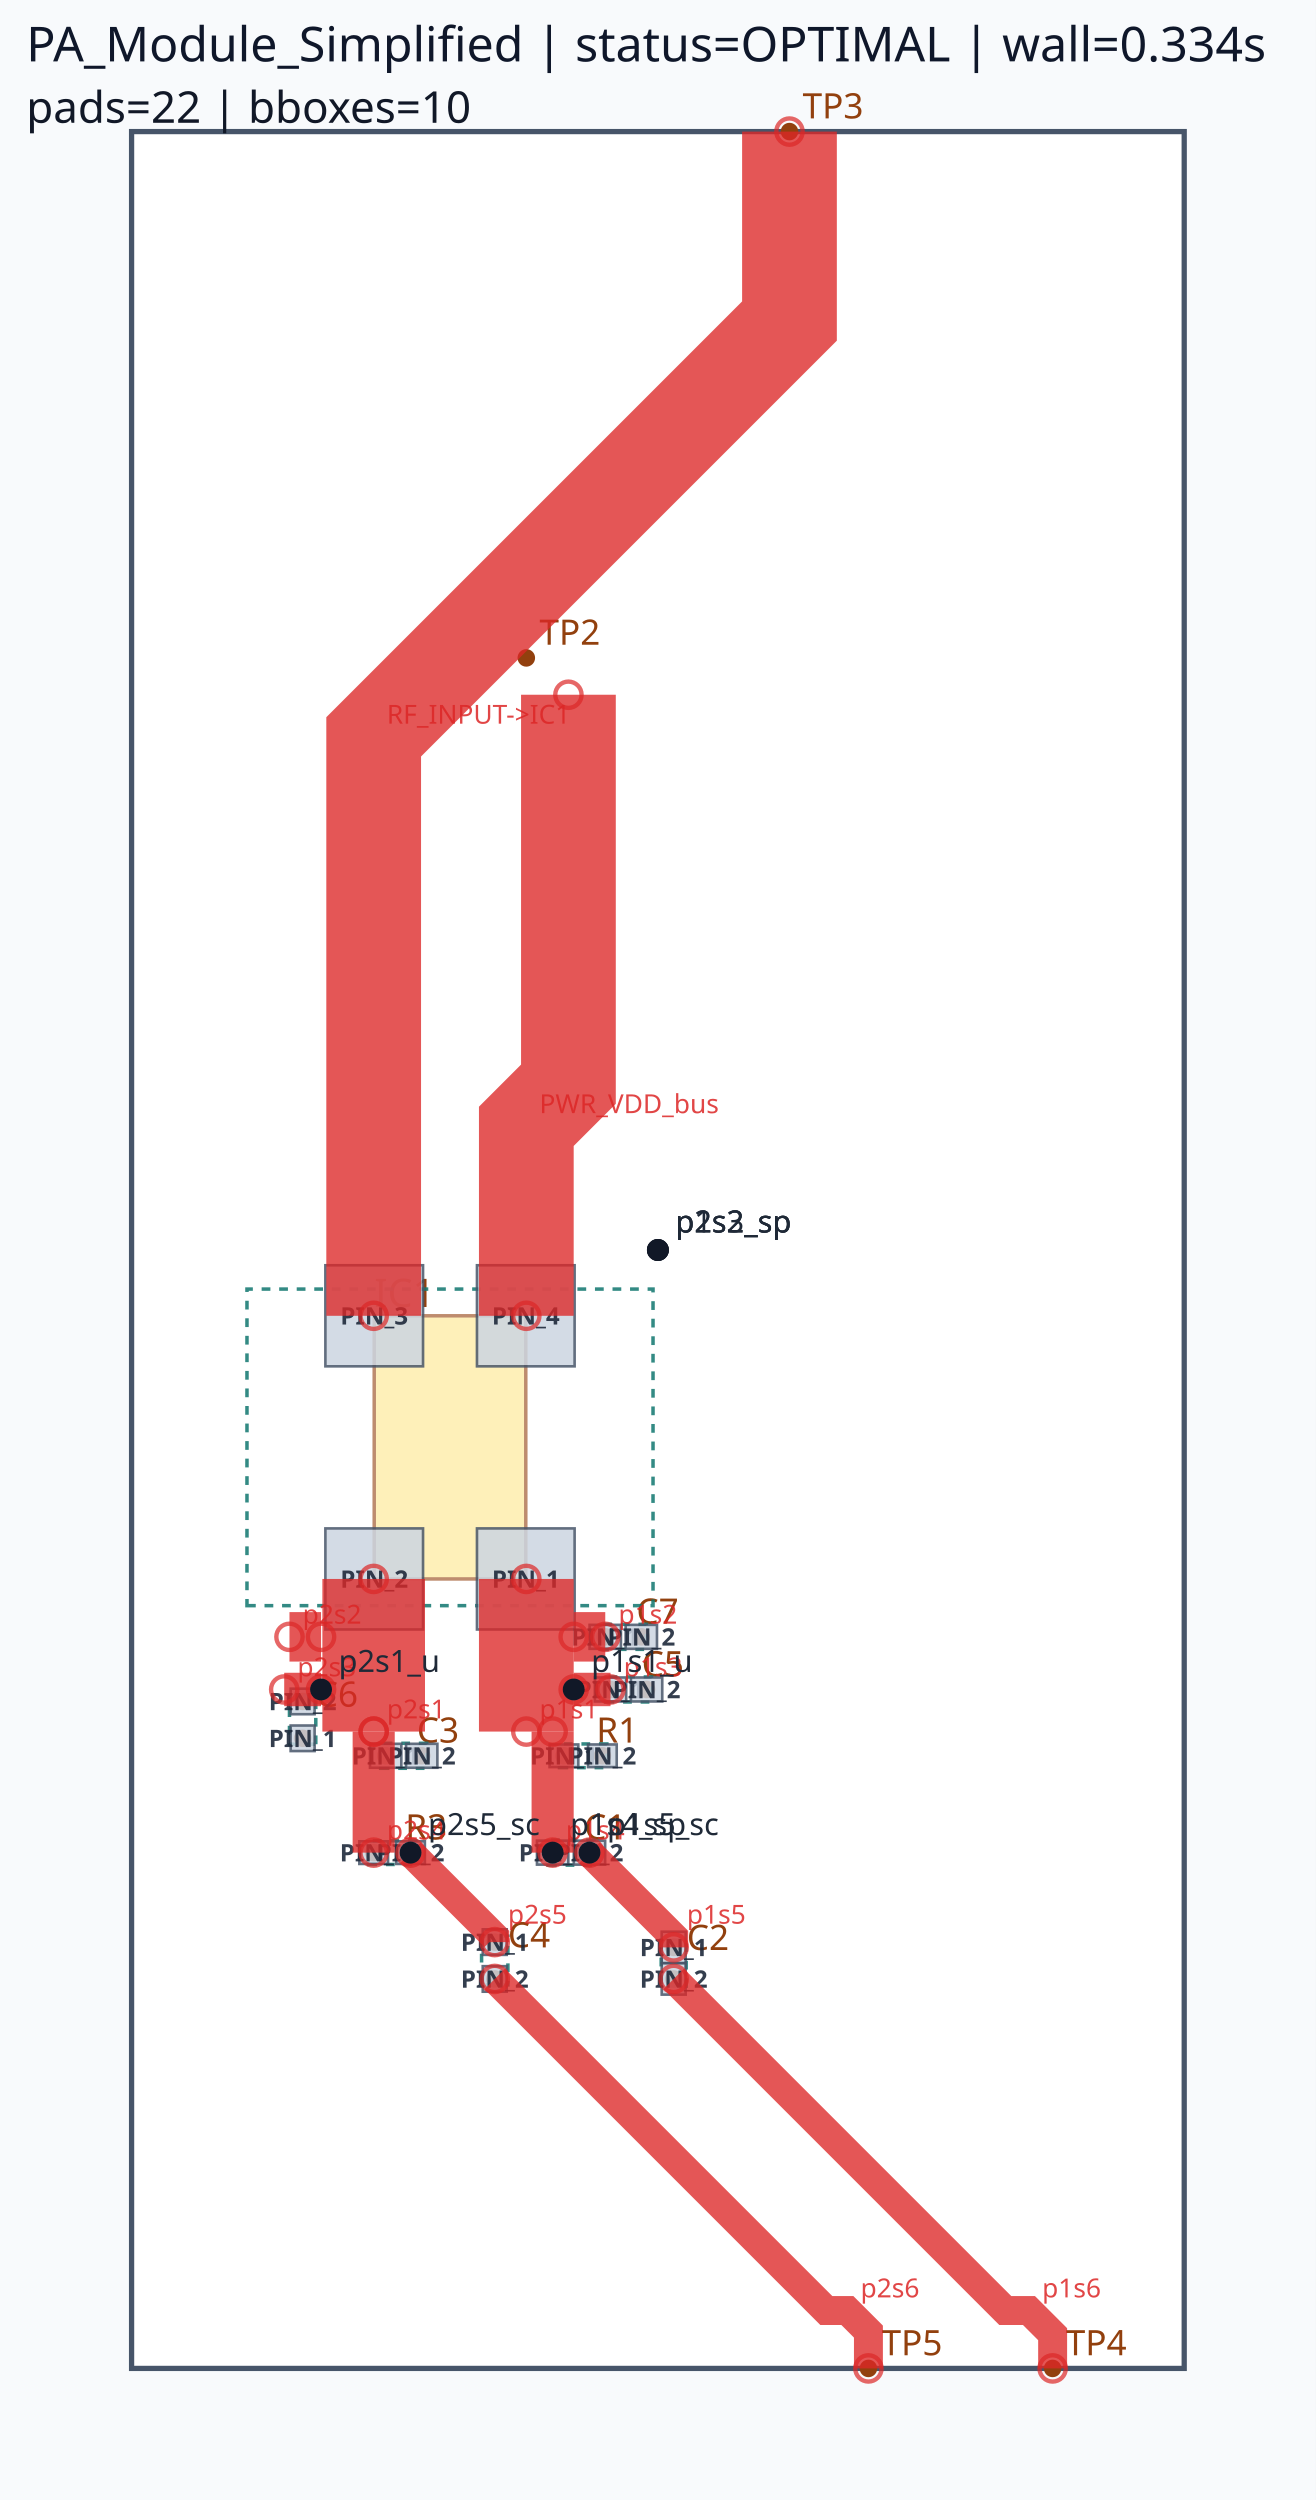
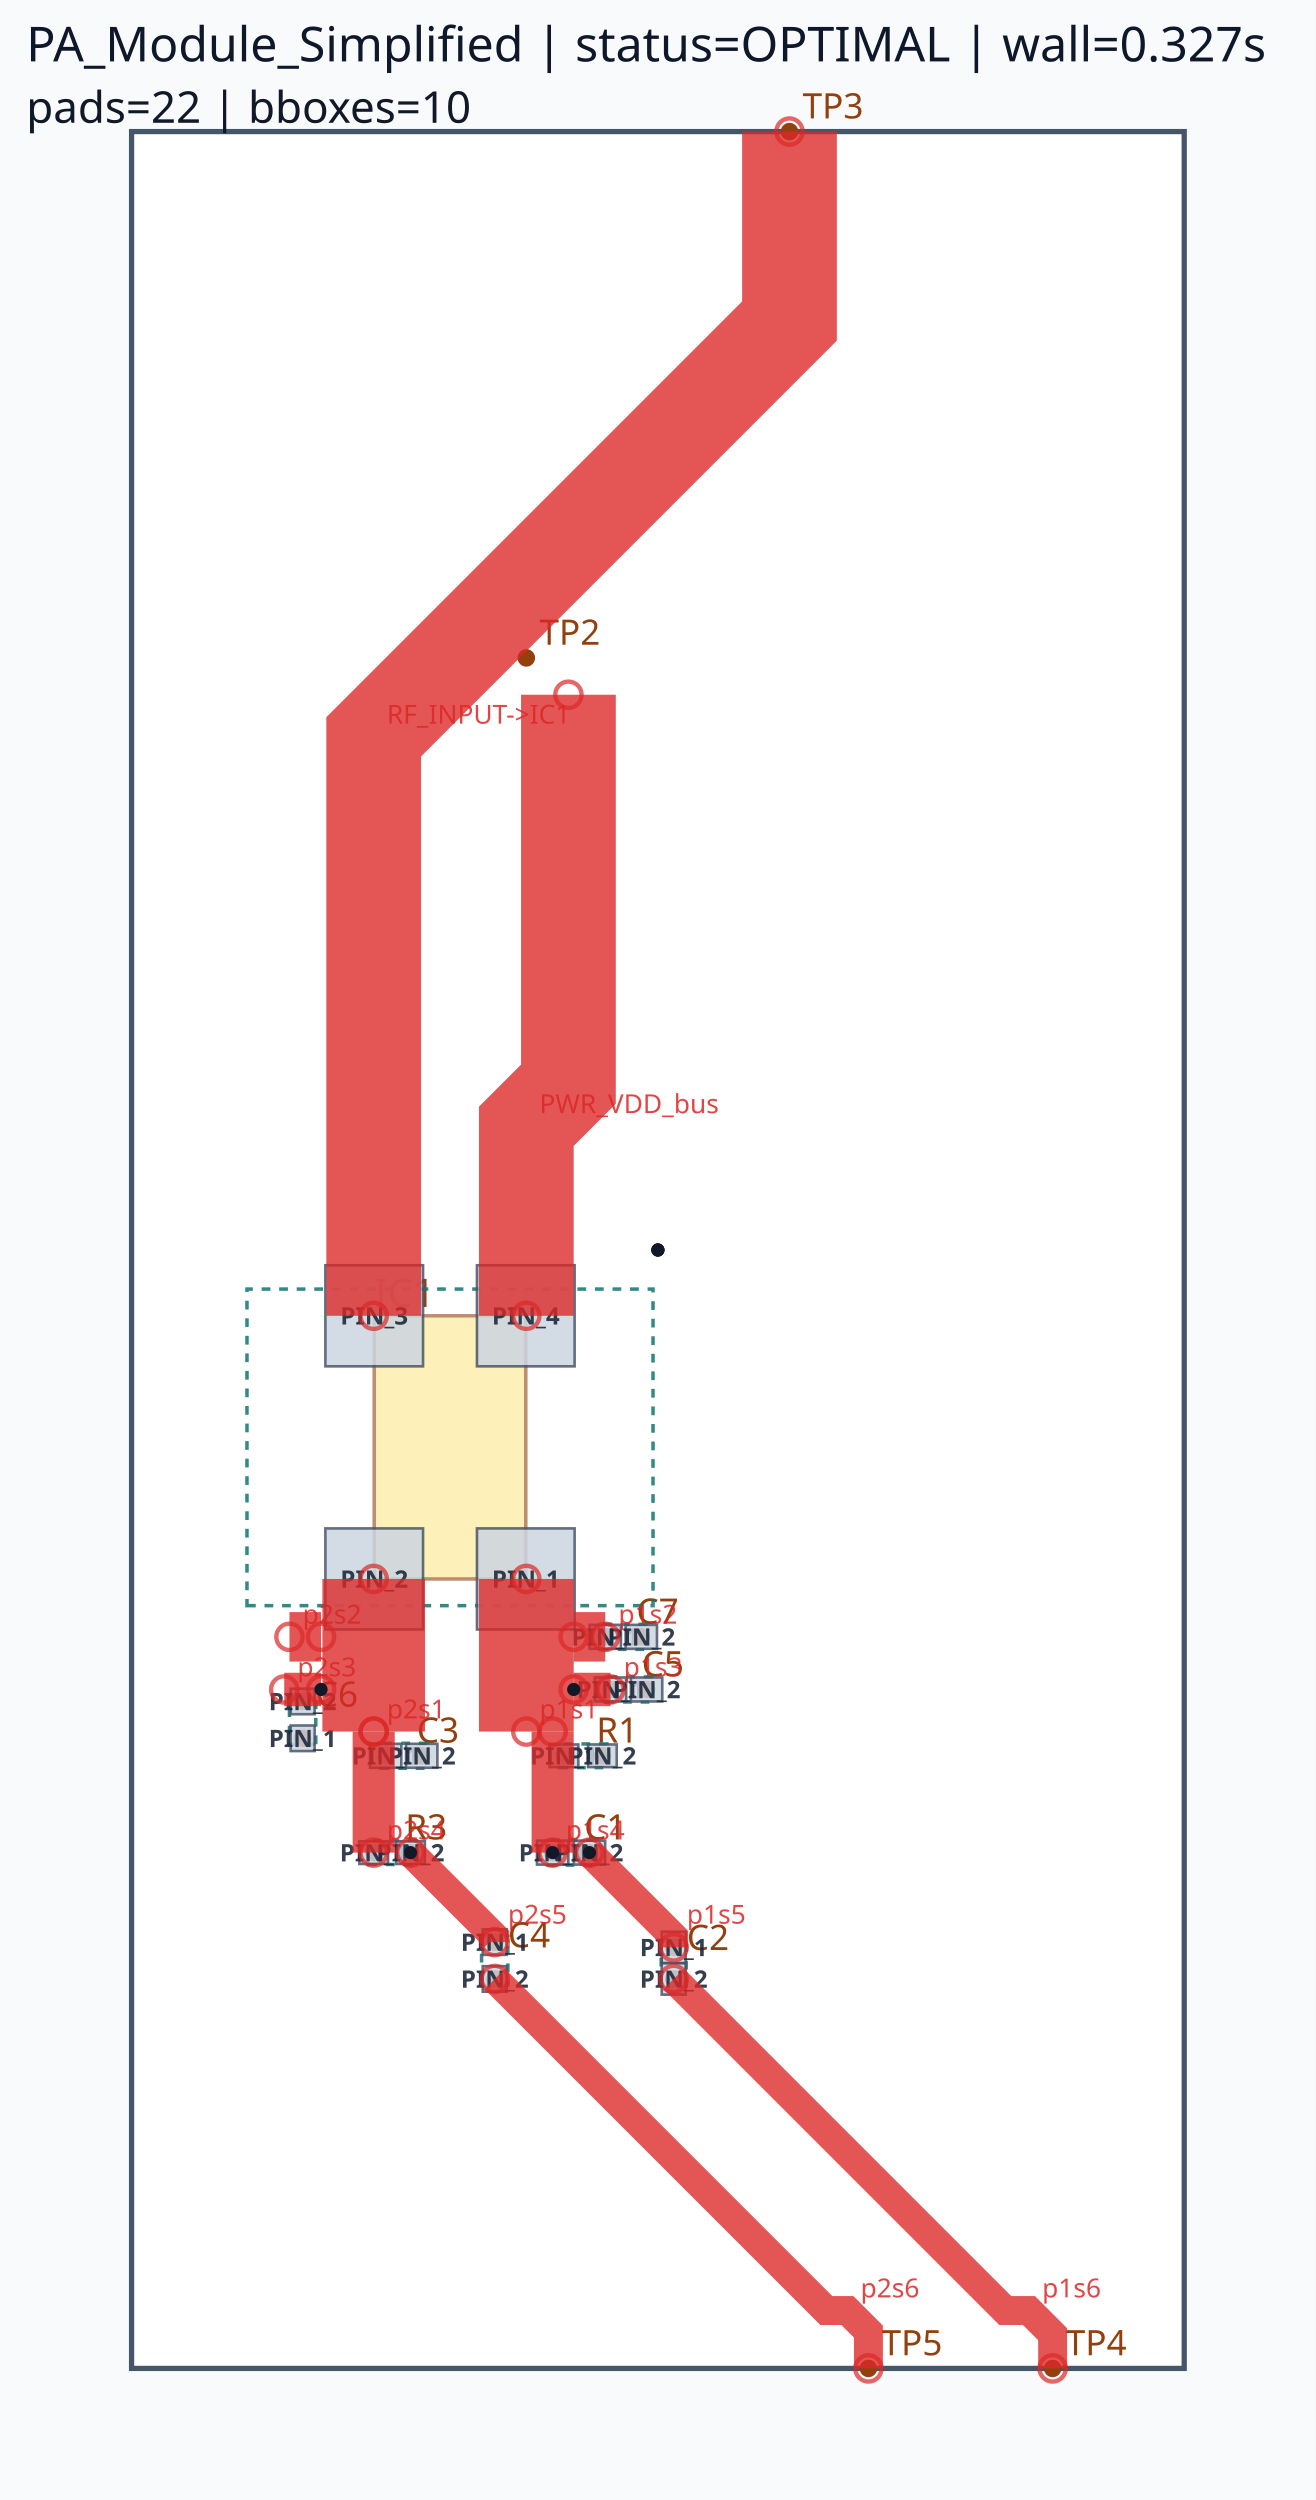
<svg xmlns="http://www.w3.org/2000/svg" viewBox="0 0 300.0 570.0" width="300.0" height="570.0">
  <rect x="0" y="0" width="100%" height="100%" fill="#f8fafc" />
  <rect x="30.00" y="30.00" width="240.00" height="510.00" fill="#ffffff" stroke="#475569" stroke-width="1.2" />
  <rect x="85.32" y="300.00" width="34.56" height="60.00" fill="#fde68a" stroke="#92400e" stroke-width="0.8" opacity="0.6" />
  <text x="85.32" y="298.00" font-family="sans-serif" font-size="9" fill="#92400e">IC1</text>
  <circle cx="120.00" cy="150.00" r="2" fill="#92400e" />
  <text x="123.00" y="147.00" font-family="sans-serif" font-size="8" fill="#92400e">TP2</text>
  <circle cx="180.00" cy="30.00" r="2" fill="#92400e" />
  <text x="183.00" y="27.00" font-family="sans-serif" font-size="8" fill="#92400e">TP3</text>
  <circle cx="240.00" cy="540.00" r="2" fill="#92400e" />
  <text x="243.00" y="537.00" font-family="sans-serif" font-size="8" fill="#92400e">TP4</text>
  <circle cx="198.00" cy="540.00" r="2" fill="#92400e" />
  <text x="201.00" y="537.00" font-family="sans-serif" font-size="8" fill="#92400e">TP5</text>
  <circle cx="126.00" cy="422.40" r="2" fill="#92400e" />
  <circle cx="134.40" cy="422.40" r="2" fill="#92400e" />
  <text x="133.20" y="419.40" font-family="sans-serif" font-size="8" fill="#92400e">C1</text>
  <circle cx="153.60" cy="444.00" r="2" fill="#92400e" />
  <circle cx="153.60" cy="451.20" r="2" fill="#92400e" />
  <text x="156.60" y="444.60" font-family="sans-serif" font-size="8" fill="#92400e">C2</text>
  <circle cx="112.80" cy="442.80" r="2" fill="#92400e" />
  <circle cx="112.80" cy="451.20" r="2" fill="#92400e" />
  <text x="115.80" y="444.00" font-family="sans-serif" font-size="8" fill="#92400e">C4</text>
  <circle cx="128.58" cy="400.32" r="2" fill="#92400e" />
  <circle cx="137.34" cy="400.32" r="2" fill="#92400e" />
  <text x="135.96" y="397.32" font-family="sans-serif" font-size="8" fill="#92400e">R1</text>
  <circle cx="85.20" cy="422.40" r="2" fill="#92400e" />
  <circle cx="93.60" cy="422.40" r="2" fill="#92400e" />
  <text x="92.40" y="419.40" font-family="sans-serif" font-size="8" fill="#92400e">R3</text>
  <circle cx="87.93" cy="400.32" r="2" fill="#92400e" />
  <circle cx="96.15" cy="400.32" r="2" fill="#92400e" />
  <text x="95.04" y="397.32" font-family="sans-serif" font-size="8" fill="#92400e">C3</text>
  <circle cx="139.20" cy="385.20" r="2" fill="#92400e" />
  <circle cx="147.42" cy="385.20" r="2" fill="#92400e" />
  <text x="146.31" y="382.20" font-family="sans-serif" font-size="8" fill="#92400e">C5</text>
  <circle cx="69.00" cy="396.33" r="2" fill="#92400e" />
  <circle cx="69.00" cy="387.93" r="2" fill="#92400e" />
  <text x="72.00" y="389.13" font-family="sans-serif" font-size="8" fill="#92400e">C6</text>
  <circle cx="138.00" cy="373.20" r="2" fill="#92400e" />
  <circle cx="146.22" cy="373.20" r="2" fill="#92400e" />
  <text x="145.11" y="370.20" font-family="sans-serif" font-size="8" fill="#92400e">C7</text>
  <path d="M 56.31,366.09 L 148.89,366.09 L 148.89,293.91 L 56.31,293.91 Z" class="component-bbox" fill="none" stroke="#0f766e" stroke-width="0.8" stroke-dasharray="2 2" opacity="0.85" />
  <path d="M 124.95,425.25 L 135.45,425.25 L 135.45,419.55 L 124.95,419.55 Z" class="component-bbox" fill="none" stroke="#0f766e" stroke-width="0.8" stroke-dasharray="2 2" opacity="0.85" />
  <path d="M 150.75,442.35 L 150.75,452.85 L 156.45,452.85 L 156.45,442.35 Z" class="component-bbox" fill="none" stroke="#0f766e" stroke-width="0.8" stroke-dasharray="2 2" opacity="0.85" />
  <path d="M 109.80,441.45 L 109.80,452.55 L 115.80,452.55 L 115.80,441.45 Z" class="component-bbox" fill="none" stroke="#0f766e" stroke-width="0.8" stroke-dasharray="2 2" opacity="0.85" />
  <path d="M 127.56,403.02 L 138.36,403.02 L 138.36,397.62 L 127.56,397.62 Z" class="component-bbox" fill="none" stroke="#0f766e" stroke-width="0.8" stroke-dasharray="2 2" opacity="0.85" />
  <path d="M 84.00,425.10 L 94.80,425.10 L 94.80,419.70 L 84.00,419.70 Z" class="component-bbox" fill="none" stroke="#0f766e" stroke-width="0.8" stroke-dasharray="2 2" opacity="0.85" />
  <path d="M 86.79,403.17 L 97.29,403.17 L 97.29,397.47 L 86.79,397.47 Z" class="component-bbox" fill="none" stroke="#0f766e" stroke-width="0.8" stroke-dasharray="2 2" opacity="0.85" />
  <path d="M 138.06,388.05 L 148.56,388.05 L 148.56,382.35 L 138.06,382.35 Z" class="component-bbox" fill="none" stroke="#0f766e" stroke-width="0.8" stroke-dasharray="2 2" opacity="0.85" />
  <path d="M 72.00,397.68 L 72.00,386.58 L 66.00,386.58 L 66.00,397.68 Z" class="component-bbox" fill="none" stroke="#0f766e" stroke-width="0.8" stroke-dasharray="2 2" opacity="0.85" />
  <path d="M 136.86,376.05 L 147.36,376.05 L 147.36,370.35 L 136.86,370.35 Z" class="component-bbox" fill="none" stroke="#0f766e" stroke-width="0.8" stroke-dasharray="2 2" opacity="0.85" />
  <polygon points="108.75,348.48 108.75,371.52 131.01,371.52 131.01,348.48" fill="#cbd5e1" stroke="#475569" stroke-width="0.6" opacity="0.85" />
  <text x="119.88" y="362.00" font-family="sans-serif" font-size="5.5" text-anchor="middle" font-weight="bold" fill="#1e293b" opacity="0.9">PIN_1</text>
  <polygon points="74.19,348.48 74.19,371.52 96.45,371.52 96.45,348.48" fill="#cbd5e1" stroke="#475569" stroke-width="0.6" opacity="0.85" />
  <text x="85.32" y="362.00" font-family="sans-serif" font-size="5.5" text-anchor="middle" font-weight="bold" fill="#1e293b" opacity="0.9">PIN_2</text>
  <polygon points="96.45,311.52 96.45,288.48 74.19,288.48 74.19,311.52" fill="#cbd5e1" stroke="#475569" stroke-width="0.6" opacity="0.85" />
  <text x="85.32" y="302.00" font-family="sans-serif" font-size="5.5" text-anchor="middle" font-weight="bold" fill="#1e293b" opacity="0.9">PIN_3</text>
  <polygon points="131.01,311.52 131.01,288.48 108.75,288.48 108.75,311.52" fill="#cbd5e1" stroke="#475569" stroke-width="0.6" opacity="0.85" />
  <text x="119.88" y="302.00" font-family="sans-serif" font-size="5.5" text-anchor="middle" font-weight="bold" fill="#1e293b" opacity="0.9">PIN_4</text>
  <polygon points="122.43,425.13 129.57,425.13 129.57,419.67 122.43,419.67" fill="#cbd5e1" stroke="#475569" stroke-width="0.6" opacity="0.85" />
  <text x="126.00" y="424.40" font-family="sans-serif" font-size="5.5" text-anchor="middle" font-weight="bold" fill="#1e293b" opacity="0.9">PIN_1</text>
  <polygon points="130.83,425.13 137.97,425.13 137.97,419.67 130.83,419.67" fill="#cbd5e1" stroke="#475569" stroke-width="0.6" opacity="0.85" />
  <text x="134.40" y="424.40" font-family="sans-serif" font-size="5.5" text-anchor="middle" font-weight="bold" fill="#1e293b" opacity="0.9">PIN_2</text>
  <polygon points="150.87,440.43 150.87,447.57 156.33,447.57 156.33,440.43" fill="#cbd5e1" stroke="#475569" stroke-width="0.6" opacity="0.85" />
  <text x="153.60" y="446.00" font-family="sans-serif" font-size="5.5" text-anchor="middle" font-weight="bold" fill="#1e293b" opacity="0.9">PIN_1</text>
  <polygon points="150.87,447.63 150.87,454.77 156.33,454.77 156.33,447.63" fill="#cbd5e1" stroke="#475569" stroke-width="0.6" opacity="0.85" />
  <text x="153.60" y="453.20" font-family="sans-serif" font-size="5.5" text-anchor="middle" font-weight="bold" fill="#1e293b" opacity="0.9">PIN_2</text>
  <polygon points="115.53,445.71 115.53,439.89 110.07,439.89 110.07,445.71" fill="#cbd5e1" stroke="#475569" stroke-width="0.6" opacity="0.85" />
  <text x="112.80" y="444.80" font-family="sans-serif" font-size="5.5" text-anchor="middle" font-weight="bold" fill="#1e293b" opacity="0.9">PIN_1</text>
  <polygon points="110.07,448.29 110.07,454.11 115.53,454.11 115.53,448.29" fill="#cbd5e1" stroke="#475569" stroke-width="0.6" opacity="0.85" />
  <text x="112.80" y="453.20" font-family="sans-serif" font-size="5.5" text-anchor="middle" font-weight="bold" fill="#1e293b" opacity="0.9">PIN_2</text>
  <polygon points="125.31,402.90 131.85,402.90 131.85,397.74 125.31,397.74" fill="#cbd5e1" stroke="#475569" stroke-width="0.6" opacity="0.85" />
  <text x="128.58" y="402.32" font-family="sans-serif" font-size="5.5" text-anchor="middle" font-weight="bold" fill="#1e293b" opacity="0.9">PIN_1</text>
  <polygon points="134.07,402.90 140.61,402.90 140.61,397.74 134.07,397.74" fill="#cbd5e1" stroke="#475569" stroke-width="0.6" opacity="0.85" />
  <text x="137.34" y="402.32" font-family="sans-serif" font-size="5.5" text-anchor="middle" font-weight="bold" fill="#1e293b" opacity="0.9">PIN_2</text>
  <polygon points="81.93,424.98 88.47,424.98 88.47,419.82 81.93,419.82" fill="#cbd5e1" stroke="#475569" stroke-width="0.6" opacity="0.85" />
  <text x="85.20" y="424.40" font-family="sans-serif" font-size="5.5" text-anchor="middle" font-weight="bold" fill="#1e293b" opacity="0.9">PIN_1</text>
  <polygon points="90.33,424.98 96.87,424.98 96.87,419.82 90.33,419.82" fill="#cbd5e1" stroke="#475569" stroke-width="0.6" opacity="0.85" />
  <text x="93.60" y="424.40" font-family="sans-serif" font-size="5.5" text-anchor="middle" font-weight="bold" fill="#1e293b" opacity="0.9">PIN_2</text>
  <polygon points="84.36,403.05 91.50,403.05 91.50,397.59 84.36,397.59" fill="#cbd5e1" stroke="#475569" stroke-width="0.6" opacity="0.85" />
  <text x="87.93" y="402.32" font-family="sans-serif" font-size="5.5" text-anchor="middle" font-weight="bold" fill="#1e293b" opacity="0.9">PIN_1</text>
  <polygon points="92.58,403.05 99.72,403.05 99.72,397.59 92.58,397.59" fill="#cbd5e1" stroke="#475569" stroke-width="0.6" opacity="0.85" />
  <text x="96.15" y="402.32" font-family="sans-serif" font-size="5.5" text-anchor="middle" font-weight="bold" fill="#1e293b" opacity="0.9">PIN_2</text>
  <polygon points="135.63,387.93 142.77,387.93 142.77,382.47 135.63,382.47" fill="#cbd5e1" stroke="#475569" stroke-width="0.6" opacity="0.85" />
  <text x="139.20" y="387.20" font-family="sans-serif" font-size="5.5" text-anchor="middle" font-weight="bold" fill="#1e293b" opacity="0.9">PIN_1</text>
  <polygon points="143.85,387.93 150.99,387.93 150.99,382.47 143.85,382.47" fill="#cbd5e1" stroke="#475569" stroke-width="0.6" opacity="0.85" />
  <text x="147.42" y="387.20" font-family="sans-serif" font-size="5.5" text-anchor="middle" font-weight="bold" fill="#1e293b" opacity="0.9">PIN_2</text>
  <polygon points="66.27,393.42 66.27,399.24 71.73,399.24 71.73,393.42" fill="#cbd5e1" stroke="#475569" stroke-width="0.6" opacity="0.85" />
  <text x="69.00" y="398.33" font-family="sans-serif" font-size="5.5" text-anchor="middle" font-weight="bold" fill="#1e293b" opacity="0.9">PIN_1</text>
  <polygon points="71.73,390.84 71.73,385.02 66.27,385.02 66.27,390.84" fill="#cbd5e1" stroke="#475569" stroke-width="0.6" opacity="0.85" />
  <text x="69.00" y="389.93" font-family="sans-serif" font-size="5.5" text-anchor="middle" font-weight="bold" fill="#1e293b" opacity="0.9">PIN_2</text>
  <polygon points="134.43,375.93 141.57,375.93 141.57,370.47 134.43,370.47" fill="#cbd5e1" stroke="#475569" stroke-width="0.6" opacity="0.85" />
  <text x="138.00" y="375.20" font-family="sans-serif" font-size="5.5" text-anchor="middle" font-weight="bold" fill="#1e293b" opacity="0.9">PIN_1</text>
  <polygon points="142.65,375.93 149.79,375.93 149.79,370.47 142.65,370.47" fill="#cbd5e1" stroke="#475569" stroke-width="0.6" opacity="0.85" />
  <text x="146.22" y="375.20" font-family="sans-serif" font-size="5.5" text-anchor="middle" font-weight="bold" fill="#1e293b" opacity="0.9">PIN_2</text>
  <polyline points="85.20,360.00 85.20,394.80" fill="none" stroke="#dc2626" stroke-width="23.40" stroke-linecap="butt" stroke-linejoin="miter" opacity="0.78" />
  <circle cx="85.20" cy="360.00" r="3" fill="none" stroke="#dc2626" stroke-width="1.0" opacity="0.7" />
  <circle cx="85.20" cy="394.80" r="3" fill="none" stroke="#dc2626" stroke-width="1.0" opacity="0.7" />
  <text x="88.20" y="391.80" font-family="sans-serif" font-size="6" fill="#dc2626" opacity="0.85">p2s1</text>
  <polyline points="120.00,360.00 120.00,394.80" fill="none" stroke="#dc2626" stroke-width="21.60" stroke-linecap="butt" stroke-linejoin="miter" opacity="0.78" />
  <circle cx="120.00" cy="360.00" r="3" fill="none" stroke="#dc2626" stroke-width="1.0" opacity="0.7" />
  <circle cx="120.00" cy="394.80" r="3" fill="none" stroke="#dc2626" stroke-width="1.0" opacity="0.7" />
  <text x="123.00" y="391.80" font-family="sans-serif" font-size="6" fill="#dc2626" opacity="0.85">p1s1</text>
  <polyline points="126.00,394.80 126.00,422.40" fill="none" stroke="#dc2626" stroke-width="9.60" stroke-linecap="butt" stroke-linejoin="miter" opacity="0.78" />
  <circle cx="126.00" cy="394.80" r="3" fill="none" stroke="#dc2626" stroke-width="1.0" opacity="0.7" />
  <circle cx="126.00" cy="422.40" r="3" fill="none" stroke="#dc2626" stroke-width="1.0" opacity="0.7" />
  <text x="129.00" y="419.40" font-family="sans-serif" font-size="6" fill="#dc2626" opacity="0.85">p1s4</text>
  <polyline points="85.20,394.80 85.20,422.40" fill="none" stroke="#dc2626" stroke-width="9.60" stroke-linecap="butt" stroke-linejoin="miter" opacity="0.78" />
  <circle cx="85.20" cy="394.80" r="3" fill="none" stroke="#dc2626" stroke-width="1.0" opacity="0.7" />
  <circle cx="85.20" cy="422.40" r="3" fill="none" stroke="#dc2626" stroke-width="1.0" opacity="0.7" />
  <text x="88.20" y="419.40" font-family="sans-serif" font-size="6" fill="#dc2626" opacity="0.85">p2s4</text>
  <polyline points="130.80,373.20 138.00,373.20" fill="none" stroke="#dc2626" stroke-width="11.28" stroke-linecap="butt" stroke-linejoin="miter" opacity="0.78" />
  <circle cx="130.80" cy="373.20" r="3" fill="none" stroke="#dc2626" stroke-width="1.0" opacity="0.7" />
  <circle cx="138.00" cy="373.20" r="3" fill="none" stroke="#dc2626" stroke-width="1.0" opacity="0.7" />
  <text x="141.00" y="370.20" font-family="sans-serif" font-size="6" fill="#dc2626" opacity="0.85">p1s2</text>
  <polyline points="73.20,373.20 66.00,373.20" fill="none" stroke="#dc2626" stroke-width="11.28" stroke-linecap="butt" stroke-linejoin="miter" opacity="0.78" />
  <circle cx="73.20" cy="373.20" r="3" fill="none" stroke="#dc2626" stroke-width="1.0" opacity="0.7" />
  <circle cx="66.00" cy="373.20" r="3" fill="none" stroke="#dc2626" stroke-width="1.0" opacity="0.7" />
  <text x="69.00" y="370.20" font-family="sans-serif" font-size="6" fill="#dc2626" opacity="0.85">p2s2</text>
  <polyline points="134.40,422.40 153.60,441.60 153.60,444.00" fill="none" stroke="#dc2626" stroke-width="6.60" stroke-linecap="butt" stroke-linejoin="miter" opacity="0.78" />
  <circle cx="134.40" cy="422.40" r="3" fill="none" stroke="#dc2626" stroke-width="1.0" opacity="0.7" />
  <circle cx="153.60" cy="444.00" r="3" fill="none" stroke="#dc2626" stroke-width="1.0" opacity="0.7" />
  <text x="156.60" y="438.60" font-family="sans-serif" font-size="6" fill="#dc2626" opacity="0.85">p1s5</text>
  <polyline points="93.60,422.40 112.80,441.60 112.80,442.80" fill="none" stroke="#dc2626" stroke-width="6.60" stroke-linecap="butt" stroke-linejoin="miter" opacity="0.78" />
  <circle cx="93.60" cy="422.40" r="3" fill="none" stroke="#dc2626" stroke-width="1.0" opacity="0.7" />
  <circle cx="112.80" cy="442.80" r="3" fill="none" stroke="#dc2626" stroke-width="1.0" opacity="0.7" />
  <text x="115.80" y="438.60" font-family="sans-serif" font-size="6" fill="#dc2626" opacity="0.85">p2s5</text>
  <polyline points="130.80,385.20 139.20,385.20" fill="none" stroke="#dc2626" stroke-width="7.62" stroke-linecap="butt" stroke-linejoin="miter" opacity="0.78" />
  <circle cx="130.80" cy="385.20" r="3" fill="none" stroke="#dc2626" stroke-width="1.0" opacity="0.7" />
  <circle cx="139.20" cy="385.20" r="3" fill="none" stroke="#dc2626" stroke-width="1.0" opacity="0.7" />
  <text x="142.20" y="382.20" font-family="sans-serif" font-size="6" fill="#dc2626" opacity="0.85">p1s3</text>
  <polyline points="73.20,385.20 64.80,385.20" fill="none" stroke="#dc2626" stroke-width="7.62" stroke-linecap="butt" stroke-linejoin="miter" opacity="0.78" />
  <circle cx="73.20" cy="385.20" r="3" fill="none" stroke="#dc2626" stroke-width="1.0" opacity="0.7" />
  <circle cx="64.80" cy="385.20" r="3" fill="none" stroke="#dc2626" stroke-width="1.0" opacity="0.7" />
  <text x="67.80" y="382.20" font-family="sans-serif" font-size="6" fill="#dc2626" opacity="0.85">p2s3</text>
  <polyline points="180.00,30.00 180.00,73.20 85.20,168.00 85.20,300.00" fill="none" stroke="#dc2626" stroke-width="21.60" stroke-linecap="butt" stroke-linejoin="miter" opacity="0.78" />
  <circle cx="180.00" cy="30.00" r="3" fill="none" stroke="#dc2626" stroke-width="1.0" opacity="0.7" />
  <circle cx="85.20" cy="300.00" r="3" fill="none" stroke="#dc2626" stroke-width="1.0" opacity="0.7" />
  <text x="88.20" y="165.00" font-family="sans-serif" font-size="6" fill="#dc2626" opacity="0.85">RF_INPUT-&gt;IC1</text>
  <polyline points="129.60,158.40 129.60,247.20 120.00,256.80 120.00,300.00" fill="none" stroke="#dc2626" stroke-width="21.60" stroke-linecap="butt" stroke-linejoin="miter" opacity="0.78" />
  <circle cx="129.60" cy="158.40" r="3" fill="none" stroke="#dc2626" stroke-width="1.0" opacity="0.7" />
  <circle cx="120.00" cy="300.00" r="3" fill="none" stroke="#dc2626" stroke-width="1.0" opacity="0.7" />
  <text x="123.00" y="253.80" font-family="sans-serif" font-size="6" fill="#dc2626" opacity="0.85">PWR_VDD_bus</text>
  <polyline points="153.60,451.20 229.20,526.80 234.60,526.80 240.00,532.20 240.00,540.00" fill="none" stroke="#dc2626" stroke-width="6.60" stroke-linecap="butt" stroke-linejoin="miter" opacity="0.78" />
  <circle cx="153.60" cy="451.20" r="3" fill="none" stroke="#dc2626" stroke-width="1.0" opacity="0.7" />
  <circle cx="240.00" cy="540.00" r="3" fill="none" stroke="#dc2626" stroke-width="1.0" opacity="0.7" />
  <text x="237.60" y="523.80" font-family="sans-serif" font-size="6" fill="#dc2626" opacity="0.85">p1s6</text>
  <polyline points="112.80,451.20 188.40,526.80 193.20,526.80 198.00,531.60 198.00,540.00" fill="none" stroke="#dc2626" stroke-width="6.60" stroke-linecap="butt" stroke-linejoin="miter" opacity="0.78" />
  <circle cx="112.80" cy="451.20" r="3" fill="none" stroke="#dc2626" stroke-width="1.0" opacity="0.7" />
  <circle cx="198.00" cy="540.00" r="3" fill="none" stroke="#dc2626" stroke-width="1.0" opacity="0.7" />
  <text x="196.20" y="523.80" font-family="sans-serif" font-size="6" fill="#dc2626" opacity="0.85">p2s6</text>
-   <circle cx="130.80" cy="385.20" r="2.5" fill="#111827" />
-   <text x="134.80" y="381.20" font-family="sans-serif" font-size="7" fill="#1f2937">p1s1_u</text>
-   <circle cx="150.00" cy="285.00" r="2.5" fill="#111827" />
-   <text x="154.00" y="281.00" font-family="sans-serif" font-size="7" fill="#1f2937">p1s2_sp</text>
-   <circle cx="126.00" cy="422.40" r="2.5" fill="#111827" />
-   <text x="130.00" y="418.40" font-family="sans-serif" font-size="7" fill="#1f2937">p1s4_sp</text>
-   <circle cx="134.40" cy="422.40" r="2.5" fill="#111827" />
-   <text x="138.40" y="418.40" font-family="sans-serif" font-size="7" fill="#1f2937">p1s5_sc</text>
-   <circle cx="73.20" cy="385.20" r="2.5" fill="#111827" />
-   <text x="77.20" y="381.20" font-family="sans-serif" font-size="7" fill="#1f2937">p2s1_u</text>
-   <circle cx="150.00" cy="285.00" r="2.5" fill="#111827" />
-   <text x="154.00" y="281.00" font-family="sans-serif" font-size="7" fill="#1f2937">p2s2_sp</text>
-   <circle cx="150.00" cy="285.00" r="2.5" fill="#111827" />
-   <text x="154.00" y="281.00" font-family="sans-serif" font-size="7" fill="#1f2937">p2s3_sp</text>
-   <circle cx="93.60" cy="422.40" r="2.5" fill="#111827" />
-   <text x="97.60" y="418.40" font-family="sans-serif" font-size="7" fill="#1f2937">p2s5_sc</text>
-   <text x="6" y="14" font-family="sans-serif" font-size="11" fill="#0f172a">PA_Module_Simplified | status=OPTIMAL | wall=0.334s</text>
+   <circle cx="130.80" cy="385.20" r="1.5" fill="#111827" />
+   <circle cx="150.00" cy="285.00" r="1.5" fill="#111827" />
+   <circle cx="126.00" cy="422.40" r="1.5" fill="#111827" />
+   <circle cx="134.40" cy="422.40" r="1.5" fill="#111827" />
+   <circle cx="73.20" cy="385.20" r="1.5" fill="#111827" />
+   <circle cx="150.00" cy="285.00" r="1.5" fill="#111827" />
+   <circle cx="150.00" cy="285.00" r="1.5" fill="#111827" />
+   <circle cx="93.60" cy="422.40" r="1.5" fill="#111827" />
+   <text x="6" y="14" font-family="sans-serif" font-size="11" fill="#0f172a">PA_Module_Simplified | status=OPTIMAL | wall=0.327s</text>
  <text x="6" y="28" font-family="sans-serif" font-size="10" fill="#111827">pads=22 | bboxes=10</text>
</svg>
